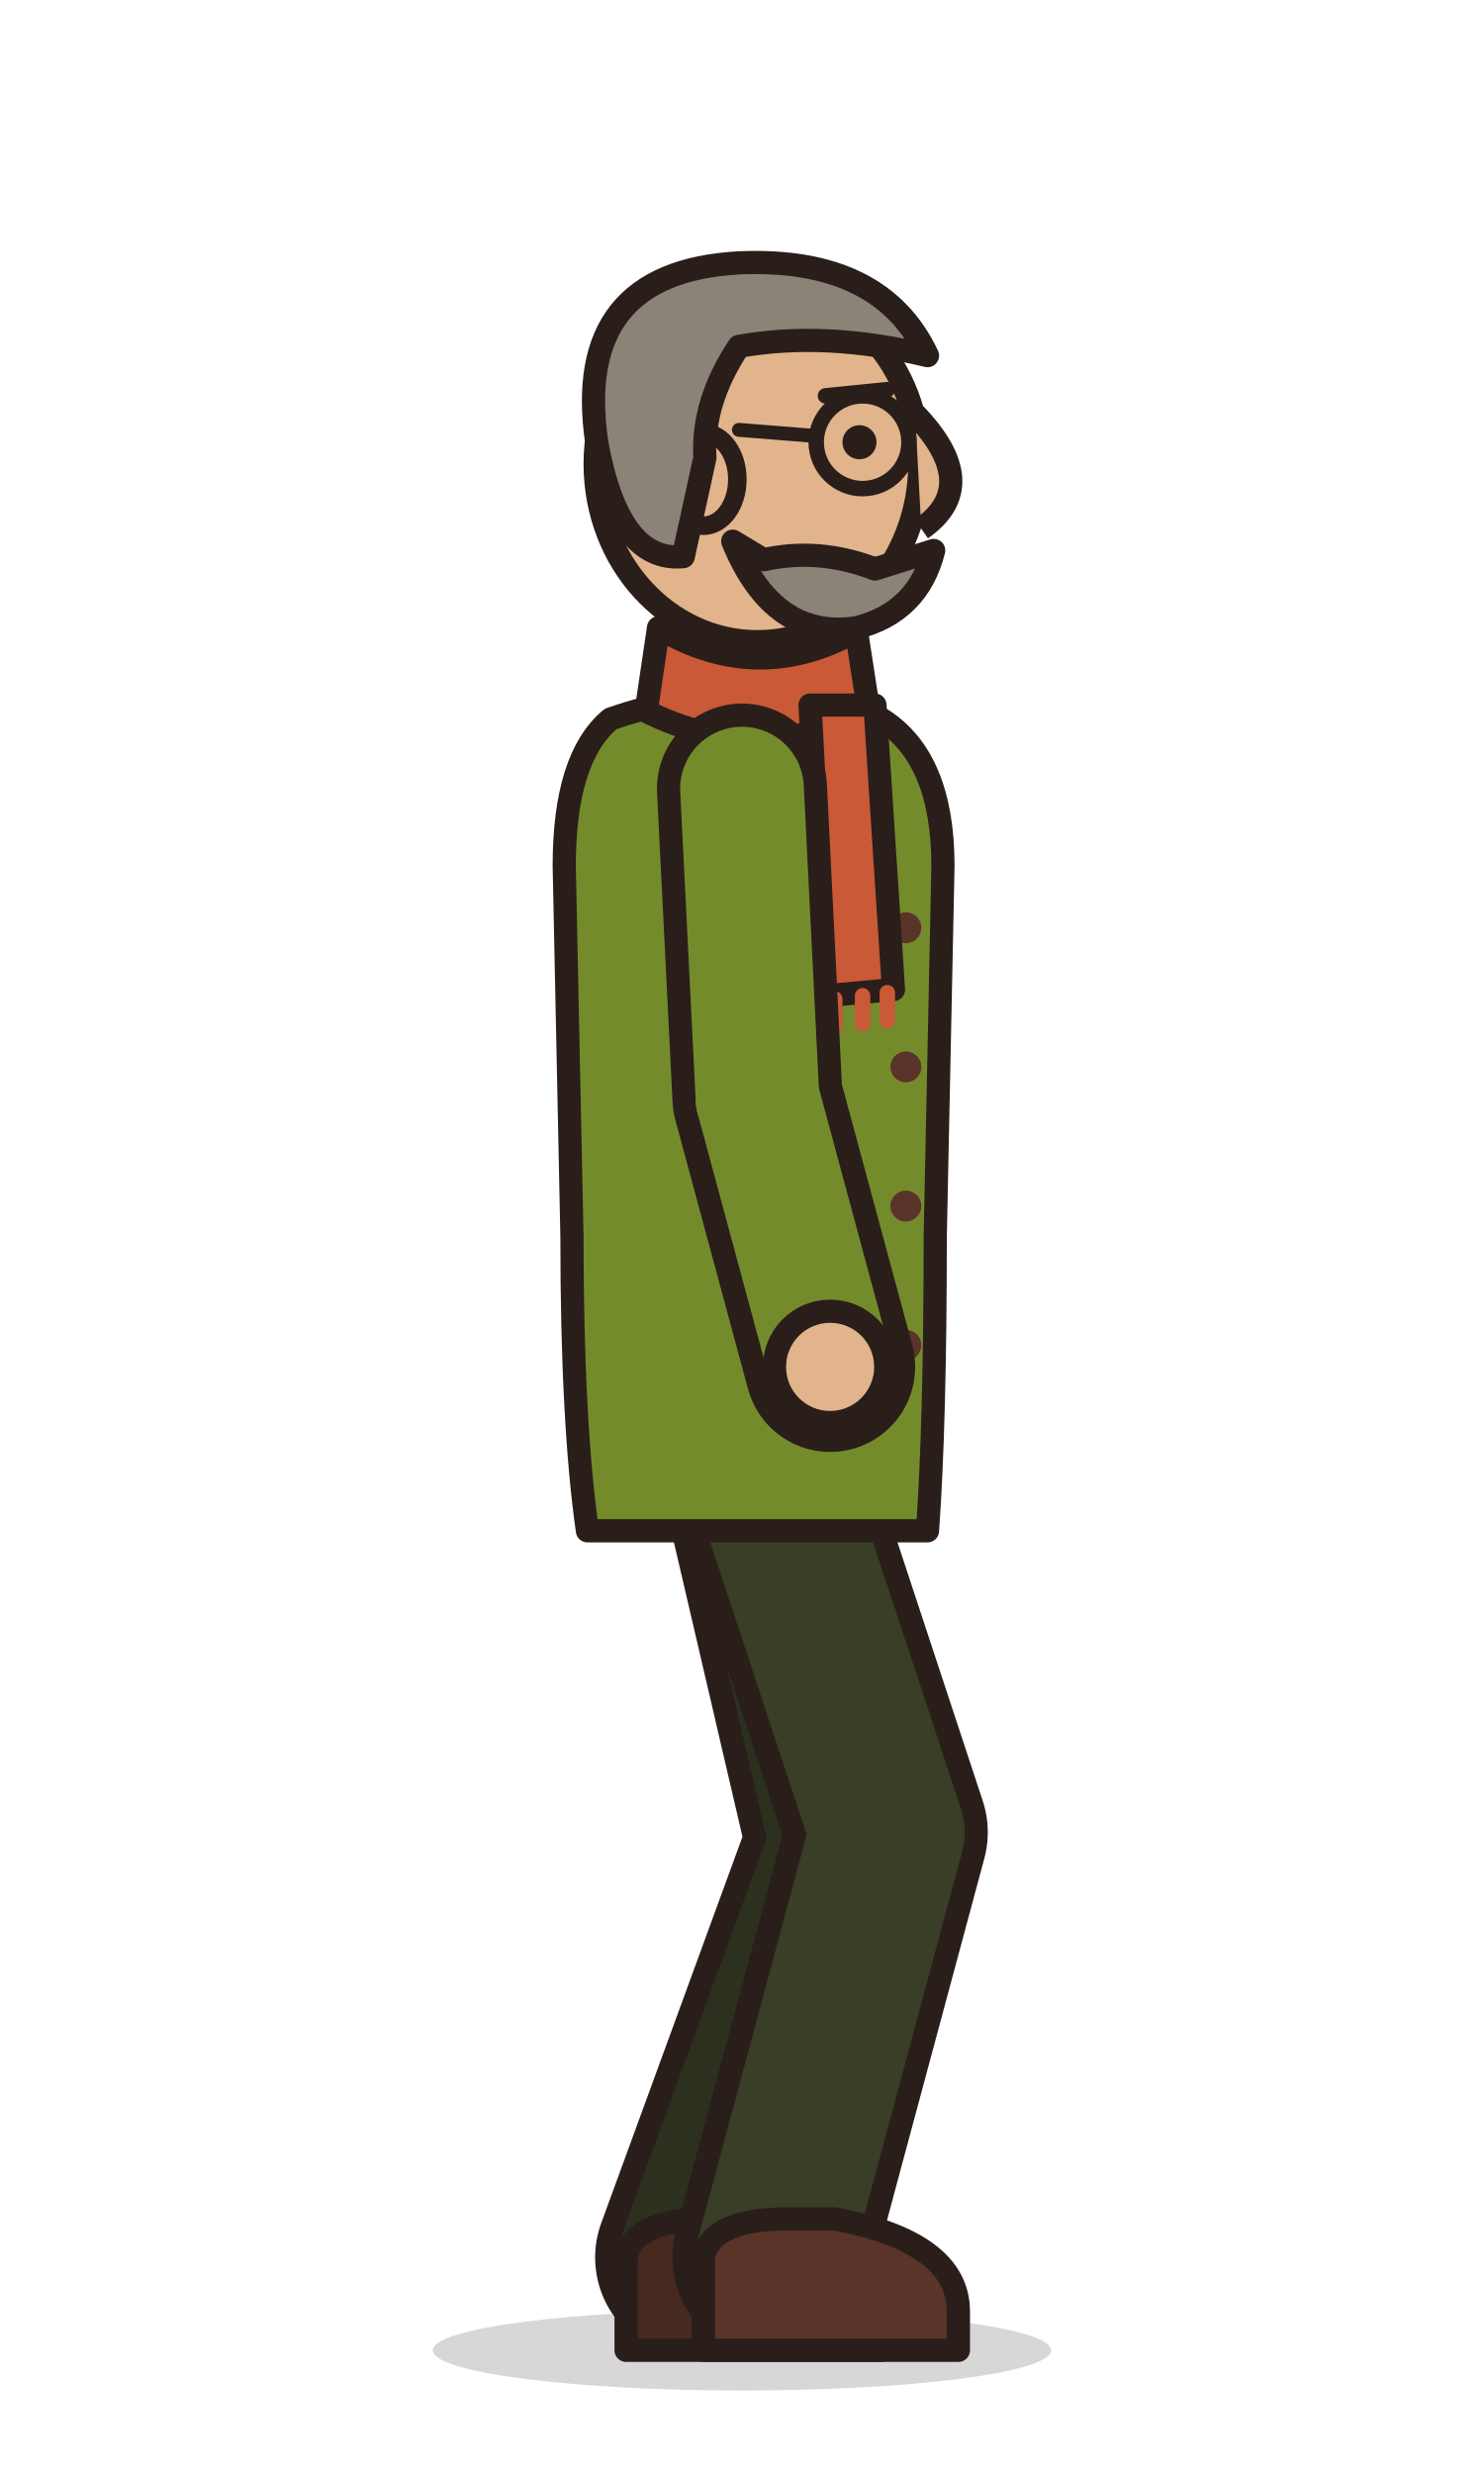
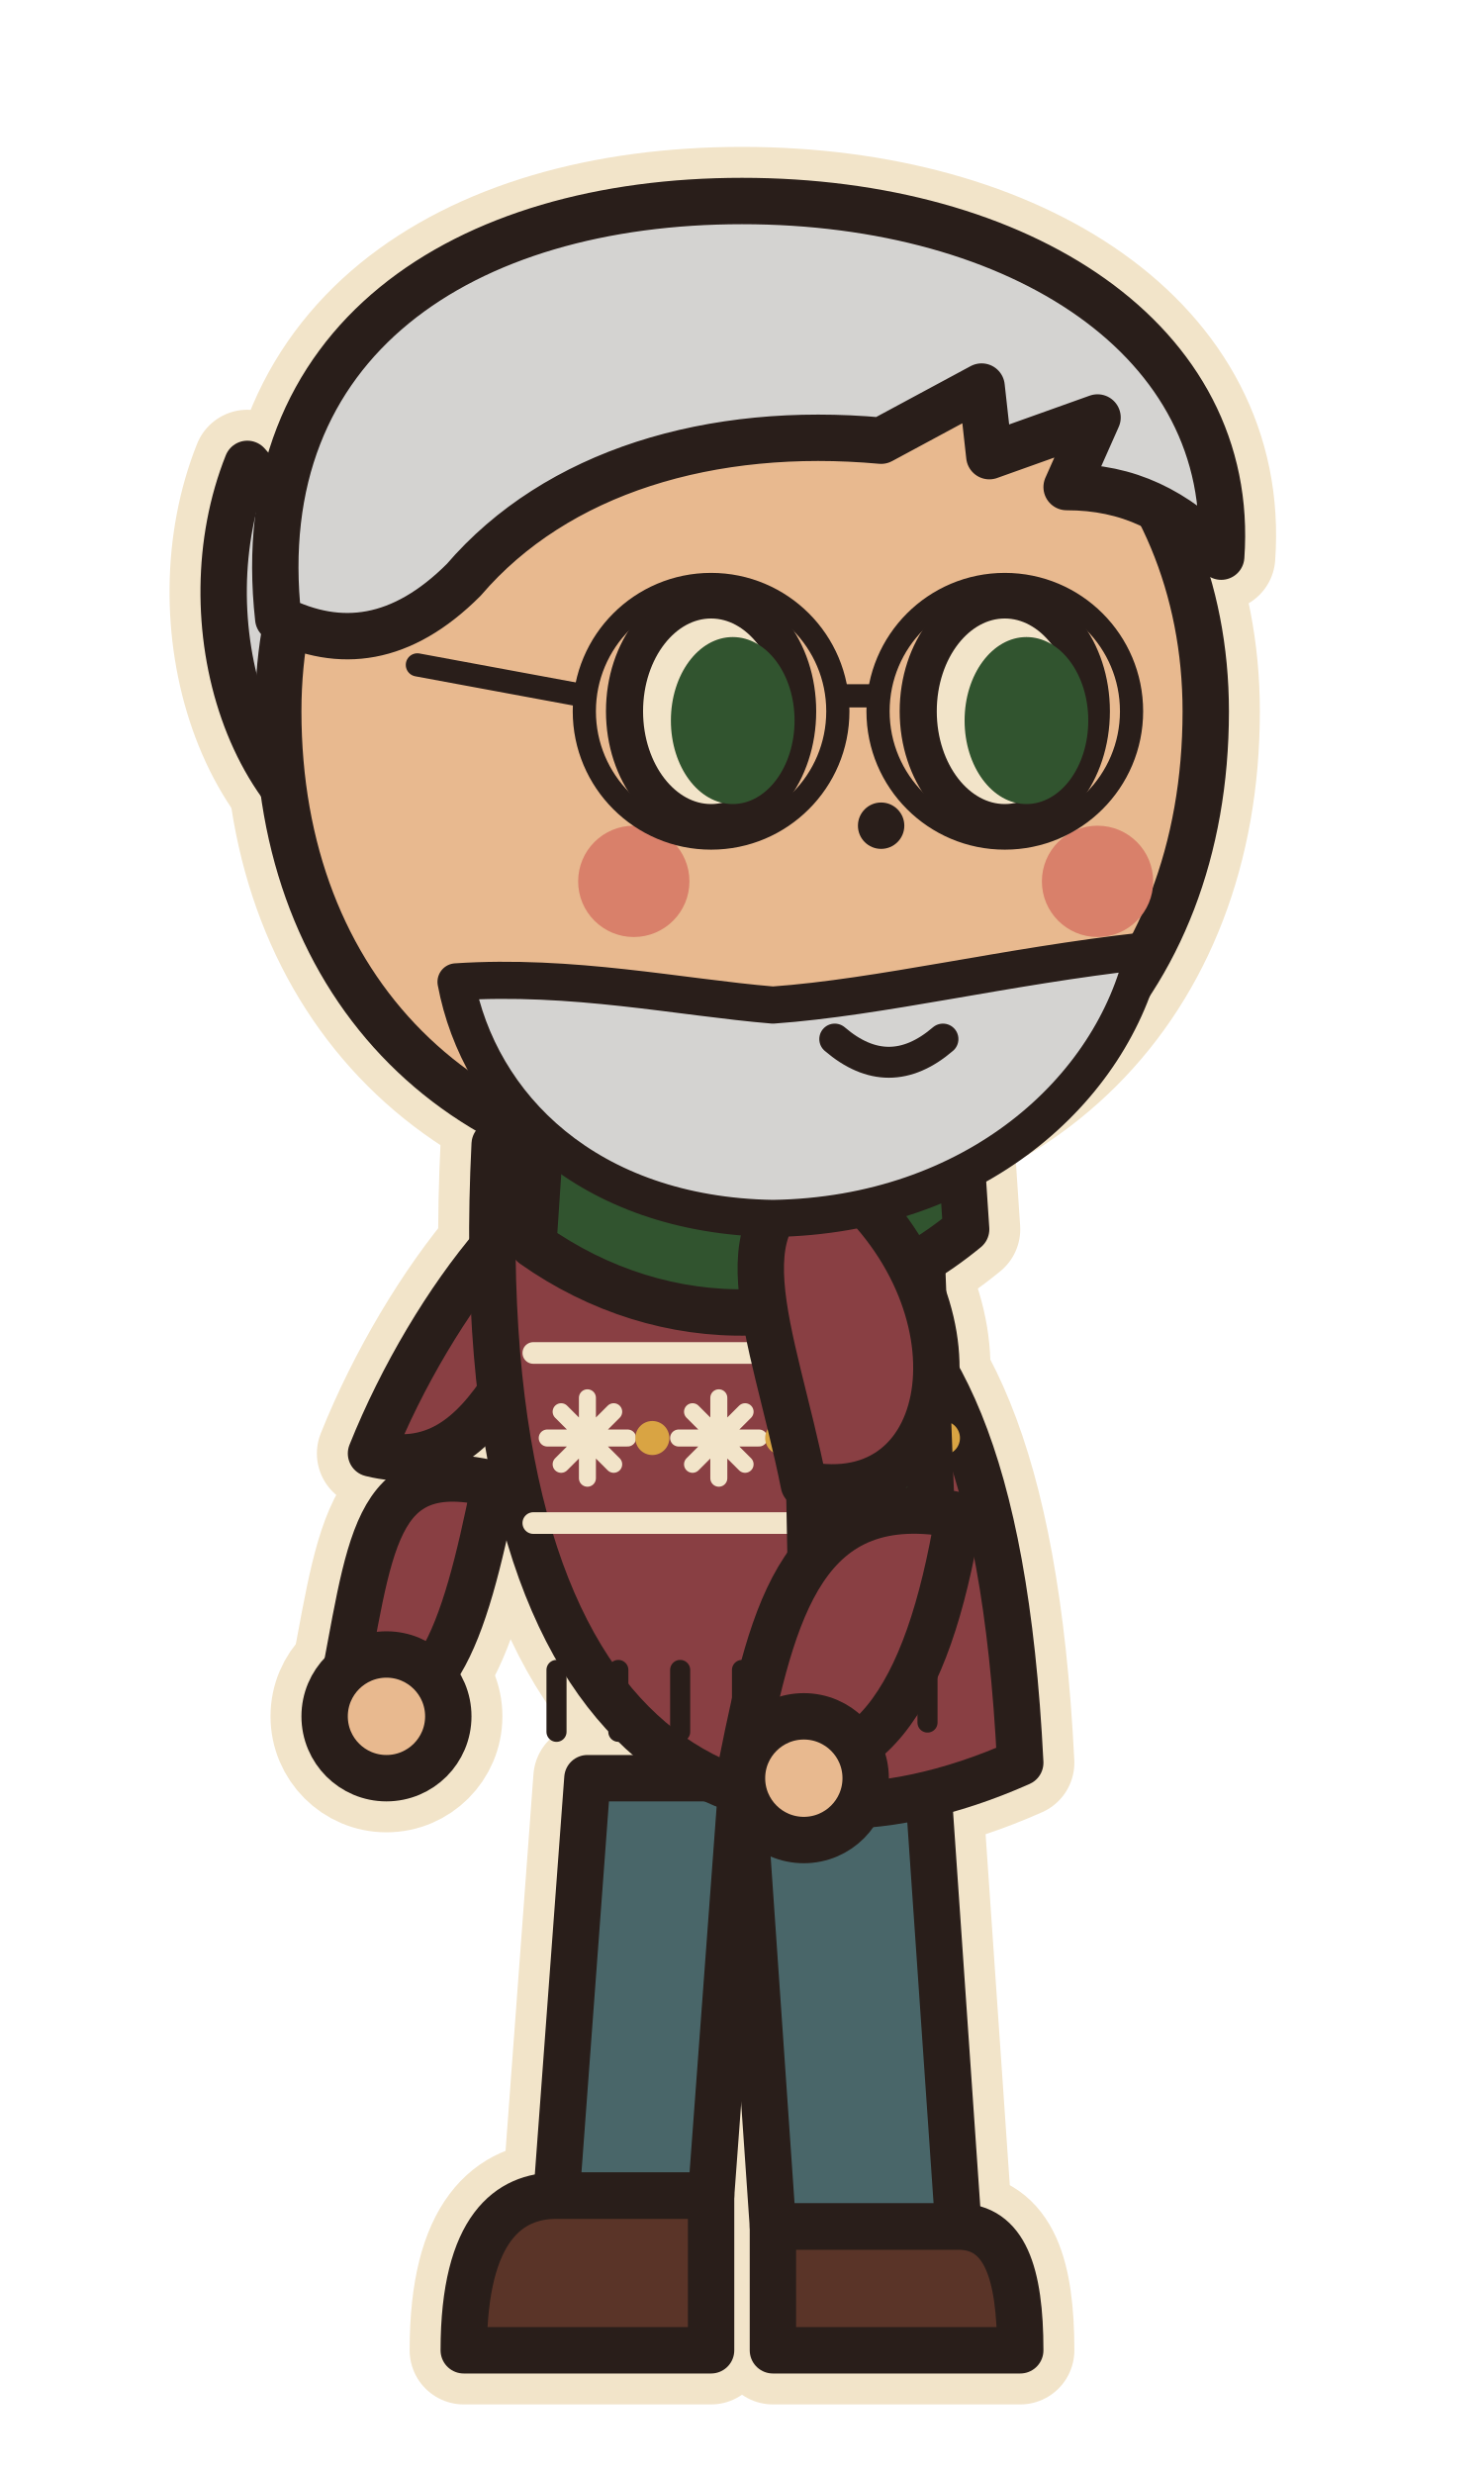
<svg xmlns="http://www.w3.org/2000/svg" viewBox="0 0 96 160" width="96" height="160">
-   <ellipse cx="48" cy="152" rx="20" ry="2.6" fill="#291e1a" opacity="0.18" />
-   <path d="M48 51 L46.6 71 L48.5 88.9" fill="none" stroke="#291e1a" stroke-width="11" stroke-linecap="round" stroke-linejoin="round" />
-   <path d="M48 51 L46.6 71" fill="none" stroke="#5a6c22" stroke-width="8" stroke-linecap="round" stroke-linejoin="round" />
-   <path d="M46.6 71 L48.5 88.9" fill="none" stroke="#5a6c22" stroke-width="8" stroke-linecap="round" stroke-linejoin="round" />
-   <circle cx="48.5" cy="88.9" r="3.6" fill="#c79e7b" stroke="#291e1a" stroke-width="1.5" />
-   <path d="M48 90 L54.8 119.2 L45 146" fill="none" stroke="#291e1a" stroke-width="13" stroke-linecap="round" stroke-linejoin="round" />
-   <path d="M48 90 L54.8 119.2 L45 146" fill="none" stroke="#2c301e" stroke-width="10" stroke-linecap="round" stroke-linejoin="round" />
-   <path d="M40.5 152 L40.5 146 Q41 143.5 46 143.5 L49 143.5 Q57 145 57 149.5 L57 152 Z" fill="#46291f" stroke="#291e1a" stroke-width="1.5" stroke-linejoin="round" />
-   <path d="M48 90 L57.4 118.5 L50 146" fill="none" stroke="#291e1a" stroke-width="13" stroke-linecap="round" stroke-linejoin="round" />
-   <path d="M48 90 L57.4 118.5 L50 146" fill="none" stroke="#393e26" stroke-width="10" stroke-linecap="round" stroke-linejoin="round" />
-   <path d="M45.5 152 L45.5 146 Q46 143.5 51 143.5 L54 143.5 Q62 145 62 149.5 L62 152 Z" fill="#5a3428" stroke="#291e1a" stroke-width="1.5" stroke-linejoin="round" />
-   <ellipse cx="48" cy="91" rx="10.5" ry="6.5" fill="#393e26" stroke="#291e1a" stroke-width="1.5" />
-   <rect x="44.5" y="38" width="8" height="9" rx="1.5" fill="#e2b48c" stroke="#291e1a" stroke-width="1.5" />
-   <path d="M39.5 46.5 Q48 43.5 57 46.5 Q61 49 61 56 L60.5 80 Q60.5 92 60 99 L38 99 Q37 92 37 80 L36.5 56 Q36.5 49 39.5 46.5 Z" fill="#748b2c" stroke="#291e1a" stroke-width="1.5" stroke-linejoin="round" />
-   <path d="M50.6 44.6 L56.8 46.6 L53.6 51 Z" fill="#d4d3d1" stroke="#291e1a" stroke-width="1.5" stroke-linejoin="round" />
-   <circle cx="58.6" cy="60" r="1" fill="#5a3428" />
-   <circle cx="58.6" cy="69" r="1" fill="#5a3428" />
-   <circle cx="58.6" cy="78" r="1" fill="#5a3428" />
-   <circle cx="58.6" cy="87" r="1" fill="#5a3428" />
-   <path d="M42.6 40.6 Q49 44.4 55.4 40.8 L56.2 46 Q49 49.6 41.8 46 Z" fill="#c95937" stroke="#291e1a" stroke-width="1.5" stroke-linejoin="round" />
-   <path d="M52.4 45.6 L56.6 45.6 L57.8 64 L53.4 64.4 Z" fill="#c95937" stroke="#291e1a" stroke-width="1.5" stroke-linejoin="round" />
-   <path d="M54 64.6 L54 66.4 M55.8 64.4 L55.8 66.2 M57.4 64.2 L57.4 66" fill="none" stroke="#c95937" stroke-width="1" stroke-linecap="round" stroke-linejoin="round" />
-   <g transform="translate(0 3)">
-     <ellipse cx="49" cy="27" rx="10.5" ry="11.5" fill="#e2b48c" stroke="#291e1a" stroke-width="1.5" />
-     <path d="M59.2 23.8 Q63.6 28.4 59.6 31.2" fill="#e2b48c" stroke="#291e1a" stroke-width="1.5" stroke-linejoin="round" />
-     <ellipse cx="45.5" cy="28" rx="2.2" ry="3" fill="#e2b48c" stroke="#291e1a" stroke-width="1.2" />
-     <circle cx="55.6" cy="25.6" r="1.1" fill="#291e1a" />
-     <path d="M55.8 33.6 L58.4 33.3" fill="none" stroke="#291e1a" stroke-width="1" stroke-linecap="round" stroke-linejoin="round" />
-     <path d="M38.6 25.6 Q37 14.6 47.8 14 Q57 13.6 60 20 Q53.4 18.4 47.8 19.4 Q45.4 23 45.6 26.6 L44.2 33 Q40 33.4 38.6 25.6 Z" fill="#8c8378" stroke="#291e1a" stroke-width="1.5" stroke-linejoin="round" />
-     <path d="M47.4 32 Q50 38.4 55.4 37.6 Q59.4 36.6 60.4 32.6 L56.6 33.8 Q53 32.4 49.4 33.2 Z" fill="#8c8378" stroke="#291e1a" stroke-width="1.5" stroke-linejoin="round" />
-     <circle cx="55.8" cy="25.6" r="3" fill="none" stroke="#291e1a" stroke-width="1" />
-     <path d="M52.8 25.2 L47.8 24.8" fill="none" stroke="#291e1a" stroke-width="0.9" stroke-linecap="round" stroke-linejoin="round" />
-     <path d="M53.4 22.6 L57.4 22.2" fill="none" stroke="#291e1a" stroke-width="1" stroke-linecap="round" stroke-linejoin="round" />
+   <g fill="#f2e4c9" stroke="#f2e4c9" stroke-width="7" stroke-linejoin="round" stroke-linecap="round">
+     <path d="M 40,76 C 34,86 32,96 24,94 C 28,84 36,74 40,76 Z" fill="#f2e4c9" />
+     <path d="M 32,96 C 30,106 28,112 22,110 C 24,100 24,94 32,96 Z" fill="#f2e4c9" />
+     <circle cx="25" cy="111" r="4" fill="#f2e4c9" />
+     <path d="M 38,115 L 36,142 L 46,142 L 48,115 Z" fill="#f2e4c9" />
+     <path d="M 36,142 L 46,142 L 46,152 L 30,152 C 30,144 33,142 36,142 Z" fill="#f2e4c9" />
+     <path d="M 48,115 L 50,144 L 62,144 L 60,115 Z" fill="#f2e4c9" />
+     <path d="M 50,144 L 62,144 C 65,144 66,147 66,152 L 50,152 Z" fill="#f2e4c9" />
+     <path d="M 32,74 C 48,82 64,74 66,114 C 48,122 30,114 32,74 Z" fill="#f2e4c9" />
+     <circle cx="42.2" cy="93" r="1.1" fill="#f2e4c9" />
+     <circle cx="50.6" cy="93" r="1.1" fill="#f2e4c9" />
+     <circle cx="61" cy="93" r="1.1" fill="#f2e4c9" />
+     <path d="M 52,78 L 59.5,78 L 60.5,104 L 52.5,104 Z" fill="#f2e4c9" />
+     <path d="M 35,73 C 43,79.5 54,79.5 62,72 L 62.5,79.5 C 54,86.5 43,86.5 34.5,80.5 Z" fill="#f2e4c9" />
+     <path d="M 54,76 C 64,84 62,98 52,96 C 50,86 46,78 54,76 Z" fill="#f2e4c9" />
+     <path d="M 62,98 C 60,110 56,116 48,114 C 50,104 52,96 62,98 Z" fill="#f2e4c9" />
+     <circle cx="52" cy="115" r="4" fill="#f2e4c9" />
+     <path d="M 16,30 C 12,40 16,54 26,56 L 30,46 Z" fill="#f2e4c9" />
+     <path d="M 48,18 C 66,18 78,30 78,46 C 78,64 66,76 48,76 C 30,76 18,64 18,46 C 18,30 30,18 48,18 Z" fill="#f2e4c9" />
+     <path d="M 18,40 C 16,22 30,13 48,13 C 66,13 80,22 79,36 C 76,33 73,31.5 69,31.5 L 71,27 L 64,29.5 L 63.5,25 L 57,28.5 C 46,27.5 36,30.5 30,37.5 C 26,41.5 22,42 18,40 Z" fill="#f2e4c9" />
  </g>
-   <path d="M48 51 L49 71 L53.7 88.4" fill="none" stroke="#291e1a" stroke-width="11" stroke-linecap="round" stroke-linejoin="round" />
-   <path d="M48 51 L49 71" fill="none" stroke="#748b2c" stroke-width="8" stroke-linecap="round" stroke-linejoin="round" />
-   <path d="M49 71 L53.7 88.4" fill="none" stroke="#748b2c" stroke-width="8" stroke-linecap="round" stroke-linejoin="round" />
-   <circle cx="53.7" cy="88.4" r="3.6" fill="#e2b48c" stroke="#291e1a" stroke-width="1.5" />
+   <g stroke="#291e1a" stroke-width="3" stroke-linejoin="round" stroke-linecap="round">
+     <path d="M 40,76 C 34,86 32,96 24,94 C 28,84 36,74 40,76 Z" fill="#893f43" />
+     <path d="M 32,96 C 30,106 28,112 22,110 C 24,100 24,94 32,96 Z" fill="#893f43" />
+     <circle cx="25" cy="111" r="4" fill="#e8b98f" />
+     <path d="M 38,115 L 36,142 L 46,142 L 48,115 Z" fill="#496669" />
+     <path d="M 36,142 L 46,142 L 46,152 L 30,152 C 30,144 33,142 36,142 Z" fill="#5a3428" />
+     <path d="M 48,115 L 50,144 L 62,144 L 60,115 Z" fill="#496669" />
+     <path d="M 50,144 L 62,144 C 65,144 66,147 66,152 L 50,152 Z" fill="#5a3428" />
+     <path d="M 32,74 C 48,82 64,74 66,114 C 48,122 30,114 32,74 Z" fill="#893f43" />
+     <path d="M 34.5,87.5 L 61.5,87.5" fill="none" stroke="#f2e4c9" stroke-width="1.4" />
+     <path d="M 34.5,98.5 L 62,98.5" fill="none" stroke="#f2e4c9" stroke-width="1.4" />
+     <path d="M 38,90.4 L 38,95.6 M 35.4,93 L 40.6,93 M 36.3,91.3 L 39.7,94.7 M 36.3,94.7 L 39.7,91.3" fill="none" stroke="#f2e4c9" stroke-width="1.1" />
+     <path d="M 46.5,90.4 L 46.5,95.6 M 43.9,93 L 49.1,93 M 44.8,91.3 L 48.2,94.7 M 44.8,94.7 L 48.2,91.3" fill="none" stroke="#f2e4c9" stroke-width="1.1" />
+     <circle cx="42.2" cy="93" r="1.1" fill="#d9a443" stroke="none" />
+     <circle cx="50.6" cy="93" r="1.1" fill="#d9a443" stroke="none" />
+     <circle cx="61" cy="93" r="1.1" fill="#d9a443" stroke="none" />
+     <path d="M 36,108 L 36,112" fill="none" stroke-width="1.3" />
+     <path d="M 40,108 L 40,112" fill="none" stroke-width="1.3" />
+     <path d="M 44,108 L 44,112" fill="none" stroke-width="1.3" />
+     <path d="M 48,108 L 48,112" fill="none" stroke-width="1.3" />
+     <path d="M 52,108 L 52,112" fill="none" stroke-width="1.3" />
+     <path d="M 56,108 L 56,112" fill="none" stroke-width="1.3" />
+     <path d="M 60,108 L 60,111.4" fill="none" stroke-width="1.3" />
+     <path d="M 52,78 L 59.5,78 L 60.5,104 L 52.5,104 Z" fill="#31542f" />
+     <path d="M 53,86 L 59.6,86 M 53.2,93 L 59.9,93" fill="none" stroke="#d9a443" stroke-width="1.8" />
+     <path d="M 54,105.5 L 54,108.6 M 56.5,105.5 L 56.5,108.6 M 59,105.5 L 59,108.6" fill="none" stroke="#31542f" stroke-width="1.6" />
+     <path d="M 35,73 C 43,79.5 54,79.5 62,72 L 62.5,79.5 C 54,86.5 43,86.5 34.5,80.5 Z" fill="#31542f" />
+     <path d="M 54,76 C 64,84 62,98 52,96 C 50,86 46,78 54,76 Z" fill="#893f43" />
+     <path d="M 62,98 C 60,110 56,116 48,114 C 50,104 52,96 62,98 Z" fill="#893f43" />
+     <circle cx="52" cy="115" r="4" fill="#e8b98f" />
+     <path d="M 16,30 C 12,40 16,54 26,56 L 30,46 Z" fill="#d4d3d1" />
+     <path d="M 48,18 C 66,18 78,30 78,46 C 78,64 66,76 48,76 C 30,76 18,64 18,46 C 18,30 30,18 48,18 Z" fill="#e8b98f" />
+     <circle cx="41" cy="57" r="3.6" fill="#d9806a" stroke="none" />
+     <circle cx="71" cy="57" r="3.6" fill="#d9806a" stroke="none" />
+     <ellipse cx="46" cy="46" rx="5.6" ry="7.2" fill="#f2e4c9" stroke-width="2.4" />
+     <ellipse cx="47.4" cy="46.6" rx="4" ry="5.4" fill="#31542f" stroke="none" />
+     <ellipse cx="65" cy="46" rx="5.6" ry="7.2" fill="#f2e4c9" stroke-width="2.4" />
+     <ellipse cx="66.4" cy="46.6" rx="4" ry="5.4" fill="#31542f" stroke="none" />
+     <circle cx="57" cy="53.4" r="1.5" fill="#291e1a" stroke="none" />
+     <path d="M 29.5,63.5 C 37,63 44,64.5 50,65 C 57,64.5 65,62.5 74,61.5 C 72,70.5 63,78.6 50,78.8 C 38,78.6 31,71.5 29.5,63.5 Z" fill="#d4d3d1" stroke-width="2.4" />
+     <path d="M 54,67.2 Q 57.5,70.2 61,67.2" fill="none" stroke-width="2" />
+     <circle cx="46" cy="46" r="8.2" fill="none" stroke-width="1.5" />
+     <circle cx="65" cy="46" r="8.2" fill="none" stroke-width="1.5" />
+     <path d="M 54.2,45 L 56.8,45" fill="none" stroke-width="1.5" />
+     <path d="M 37.8,45 L 27,43" fill="none" stroke-width="1.5" />
+     <path d="M 18,40 C 16,22 30,13 48,13 C 66,13 80,22 79,36 C 76,33 73,31.5 69,31.5 L 71,27 L 64,29.5 L 63.5,25 L 57,28.5 C 46,27.5 36,30.5 30,37.5 C 26,41.5 22,42 18,40 Z" fill="#d4d3d1" />
+   </g>
</svg>
